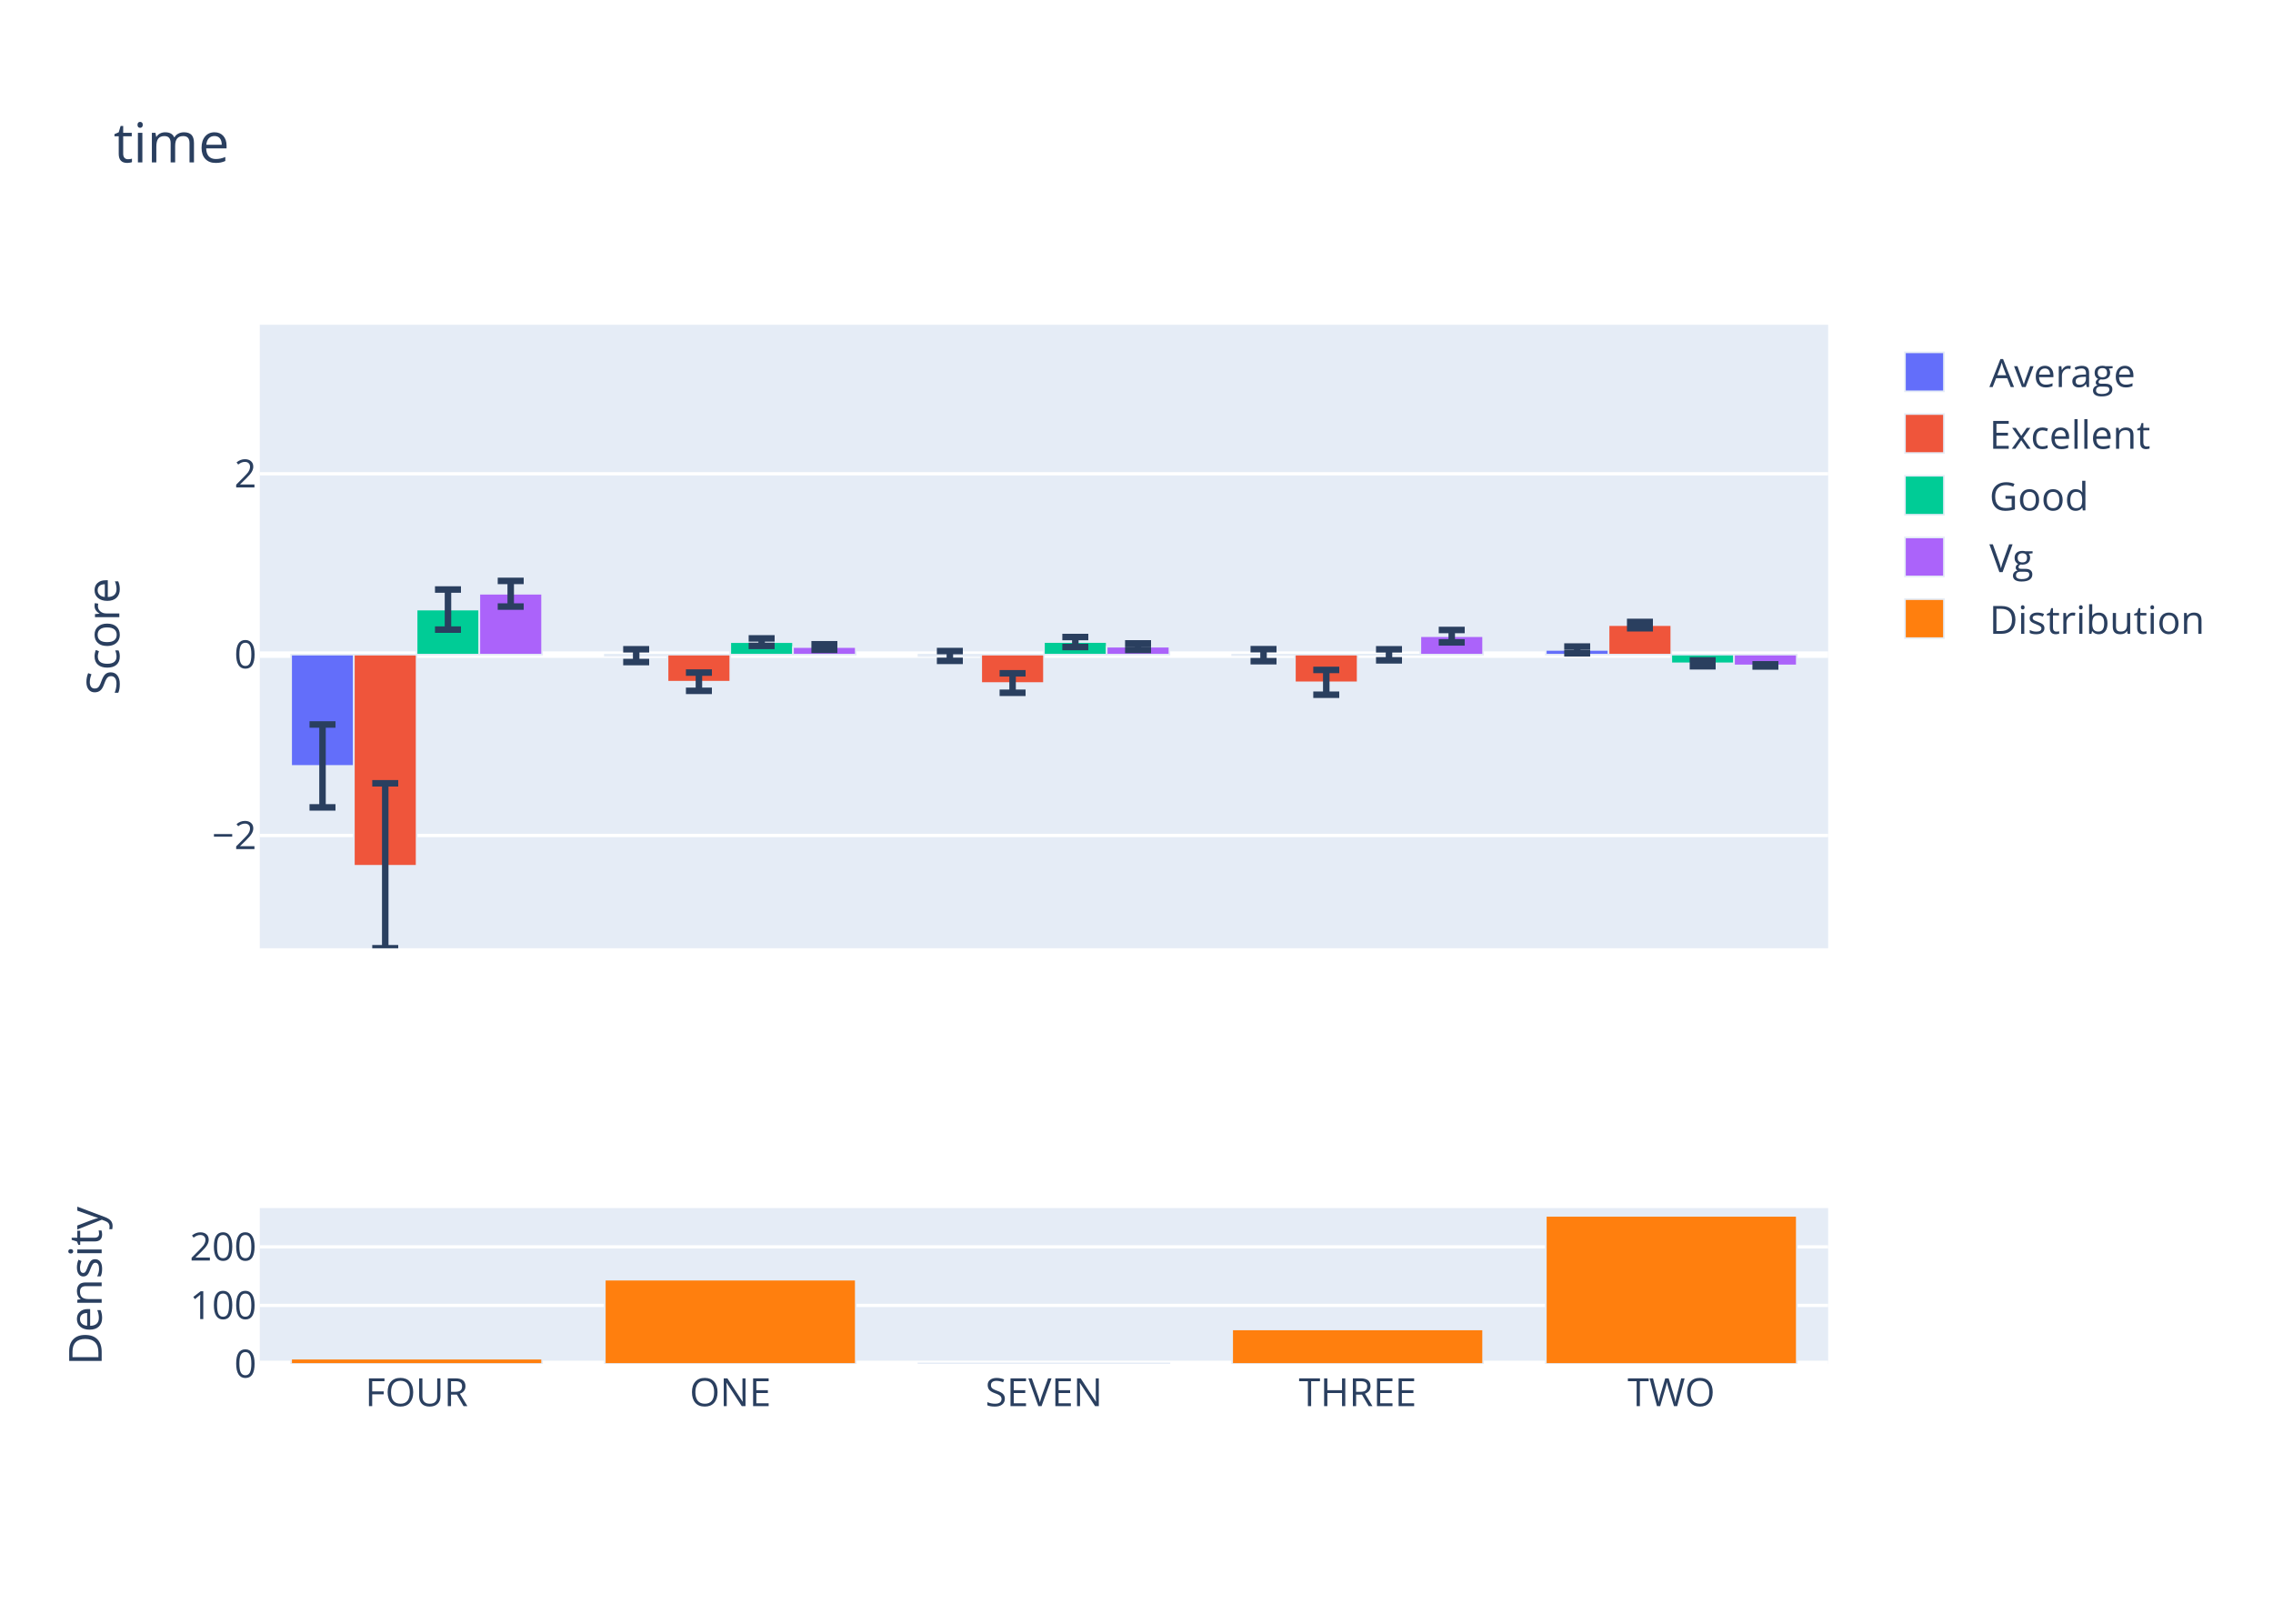
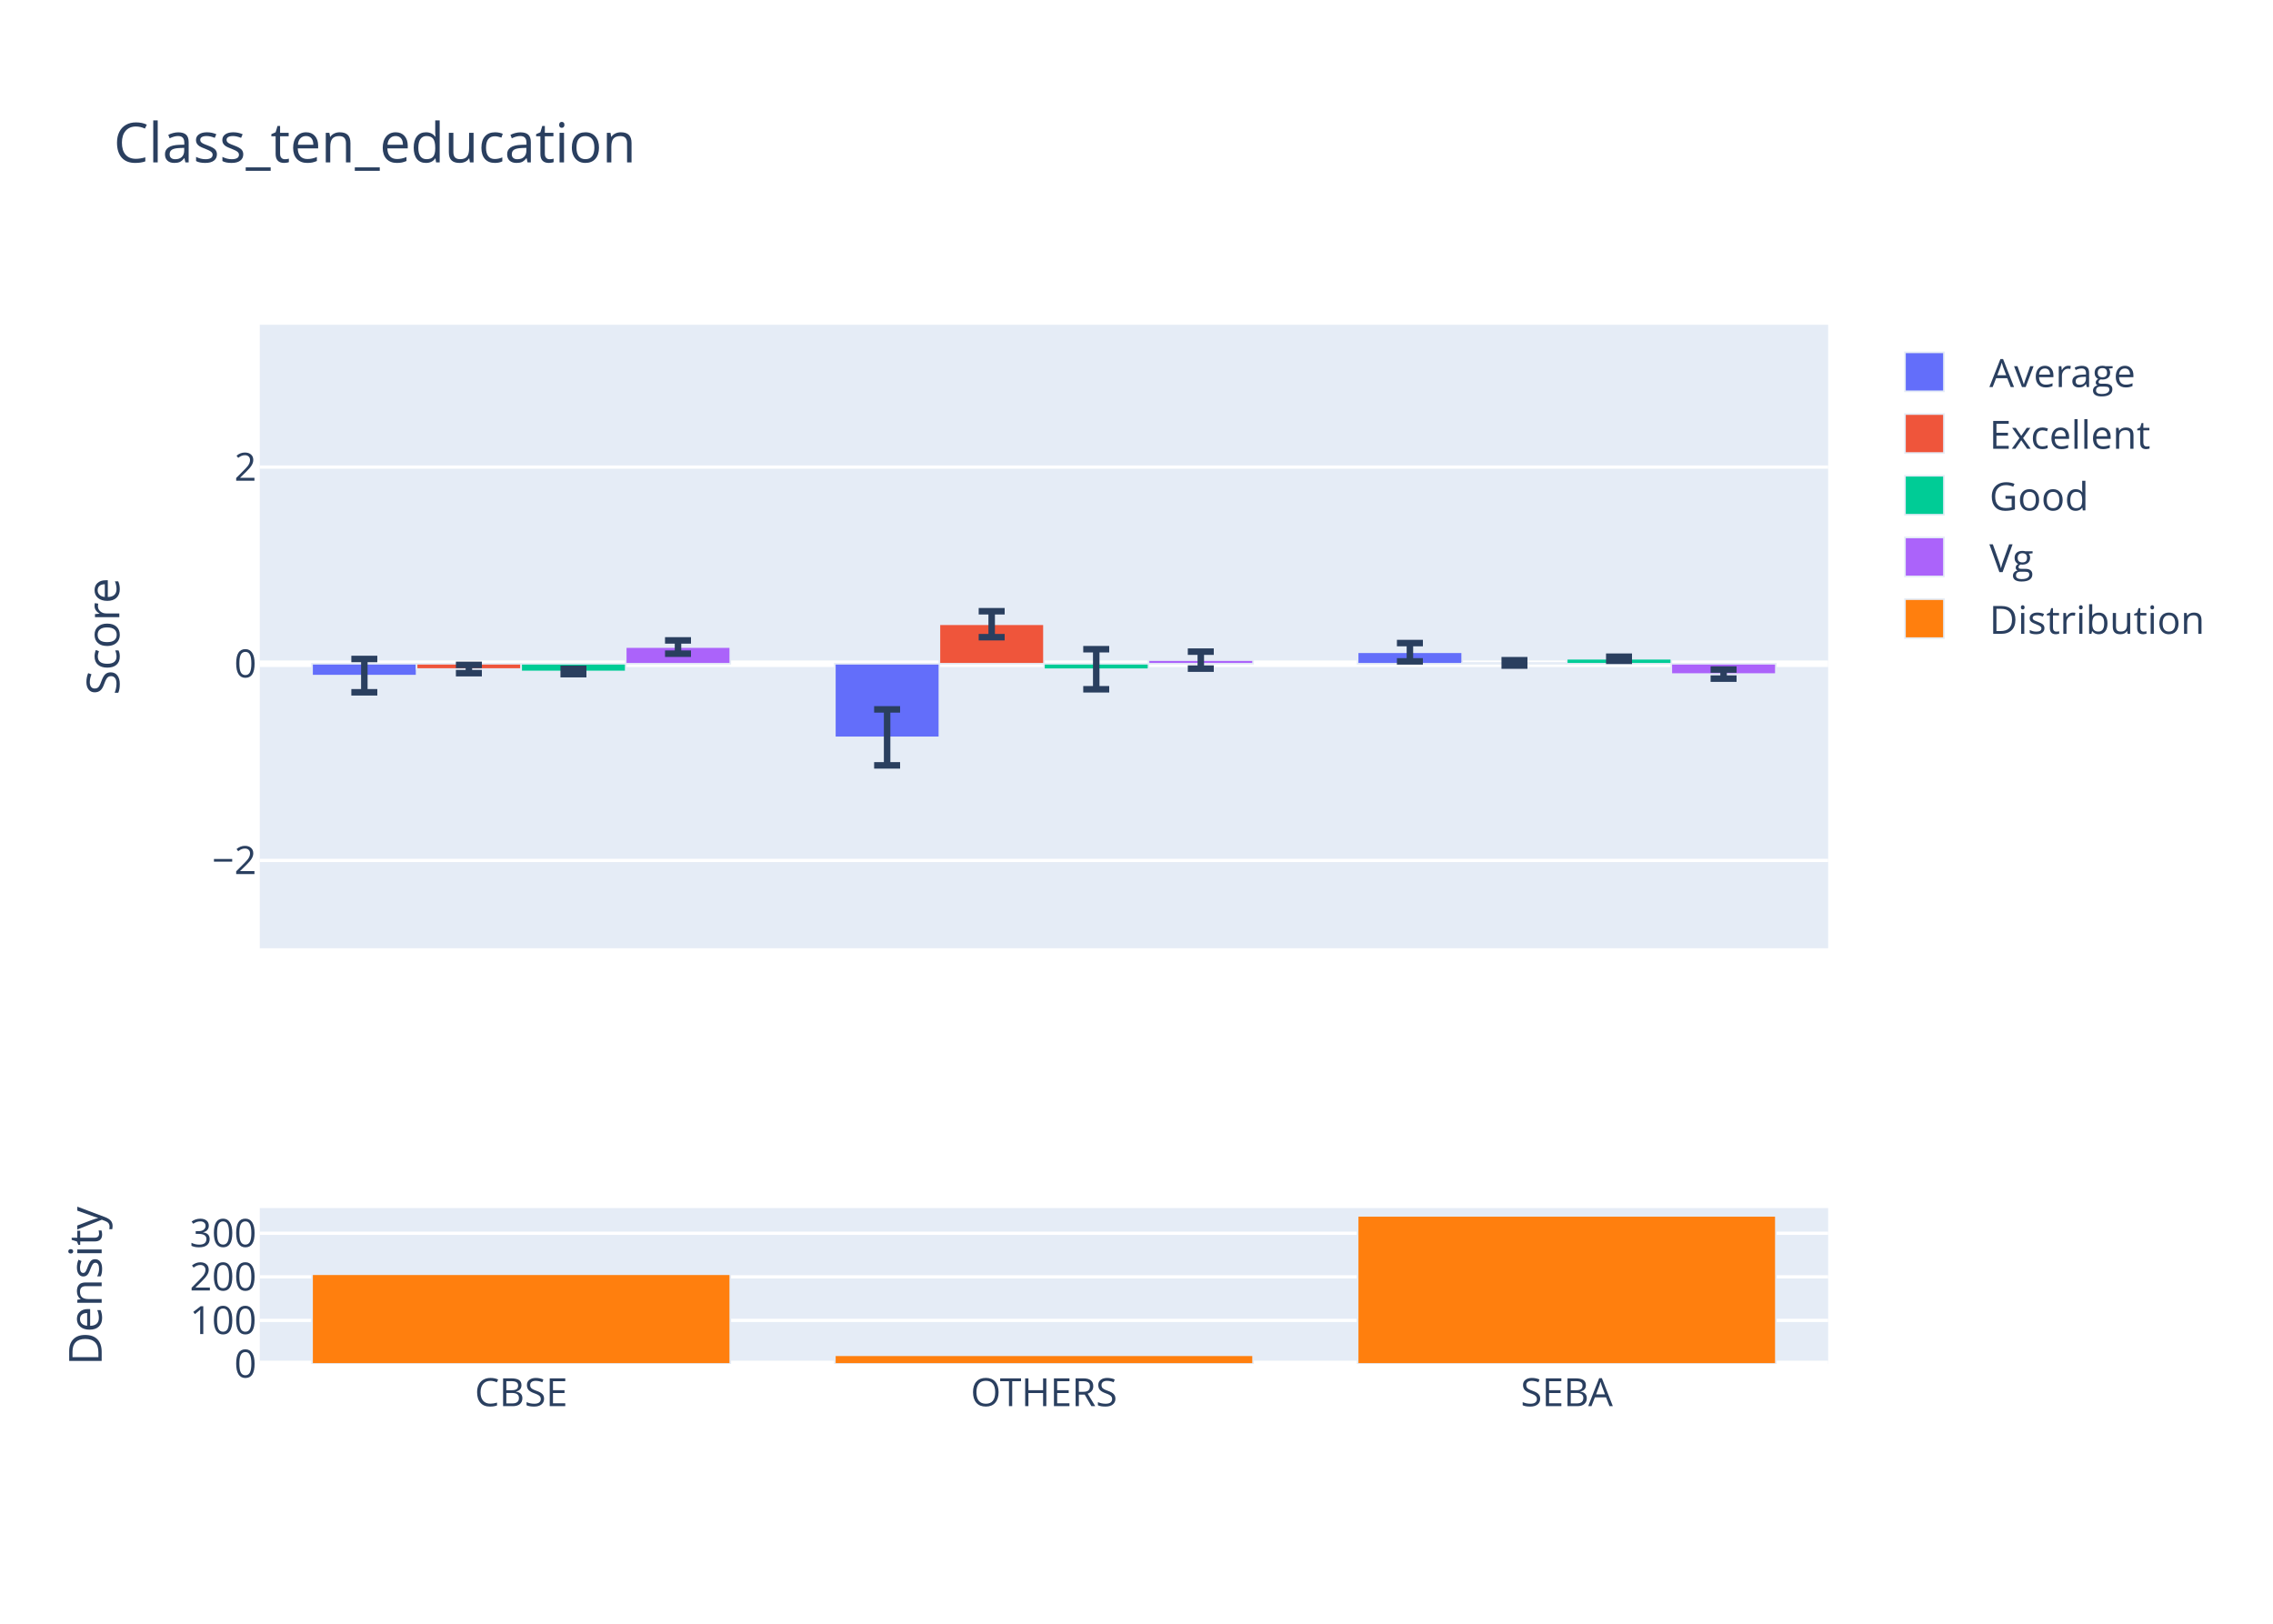
<svg xmlns="http://www.w3.org/2000/svg" class="main-svg" width="700" height="500" style="" viewBox="0 0 700 500">
  <rect x="0" y="0" width="700" height="500" style="fill: rgb(255, 255, 255); fill-opacity: 1;" />
-   <defs id="defs-e3c9fb">
+   <defs id="defs-023529">
    <g class="clips">
-       <clipPath id="clipe3c9fbxyplot" class="plotclip">
+       <clipPath id="clip023529xyplot" class="plotclip">
        <rect width="483" height="192" />
      </clipPath>
-       <clipPath id="clipe3c9fbx2y2plot" class="plotclip">
+       <clipPath id="clip023529x2y2plot" class="plotclip">
        <rect width="483" height="48" />
      </clipPath>
-       <clipPath class="axesclip" id="clipe3c9fbx">
+       <clipPath class="axesclip" id="clip023529x">
        <rect x="80" y="0" width="483" height="500" />
      </clipPath>
-       <clipPath class="axesclip" id="clipe3c9fby">
+       <clipPath class="axesclip" id="clip023529y">
        <rect x="0" y="100" width="700" height="192" />
      </clipPath>
-       <clipPath class="axesclip" id="clipe3c9fbxy">
+       <clipPath class="axesclip" id="clip023529xy">
        <rect x="80" y="100" width="483" height="192" />
      </clipPath>
-       <clipPath class="axesclip" id="clipe3c9fby2">
+       <clipPath class="axesclip" id="clip023529y2">
        <rect x="0" y="372" width="700" height="48" />
      </clipPath>
-       <clipPath class="axesclip" id="clipe3c9fbxy2">
+       <clipPath class="axesclip" id="clip023529xy2">
        <rect x="80" y="372" width="483" height="48" />
      </clipPath>
-       <clipPath class="axesclip" id="clipe3c9fbx2">
+       <clipPath class="axesclip" id="clip023529x2">
        <rect x="80" y="0" width="483" height="500" />
      </clipPath>
-       <clipPath class="axesclip" id="clipe3c9fbx2y">
+       <clipPath class="axesclip" id="clip023529x2y">
        <rect x="80" y="100" width="483" height="192" />
      </clipPath>
-       <clipPath class="axesclip" id="clipe3c9fbx2y2">
+       <clipPath class="axesclip" id="clip023529x2y2">
        <rect x="80" y="372" width="483" height="48" />
      </clipPath>
    </g>
    <g class="gradients" />
    <g class="patterns" />
  </defs>
  <g class="bglayer">
    <rect class="bg" x="80" y="100" width="483" height="192" style="fill: rgb(229, 236, 246); fill-opacity: 1; stroke-width: 0;" />
    <rect class="bg" x="80" y="372" width="483" height="48" style="fill: rgb(229, 236, 246); fill-opacity: 1; stroke-width: 0;" />
  </g>
  <g class="layer-below">
    <g class="imagelayer" />
    <g class="shapelayer" />
  </g>
  <g class="cartesianlayer">
    <g class="subplot xy">
      <g class="layer-subplot">
        <g class="shapelayer" />
        <g class="imagelayer" />
      </g>
      <g class="gridlayer">
        <g class="x" />
        <g class="y">
-           <path class="ygrid crisp" transform="translate(0,257.27)" d="M80,0h483" style="stroke: rgb(255, 255, 255); stroke-opacity: 1; stroke-width: 1px;" />
-           <path class="ygrid crisp" transform="translate(0,145.89)" d="M80,0h483" style="stroke: rgb(255, 255, 255); stroke-opacity: 1; stroke-width: 1px;" />
+           <path class="ygrid crisp" transform="translate(0,264.95)" d="M80,0h483" style="stroke: rgb(255, 255, 255); stroke-opacity: 1; stroke-width: 1px;" />
+           <path class="ygrid crisp" transform="translate(0,143.83)" d="M80,0h483" style="stroke: rgb(255, 255, 255); stroke-opacity: 1; stroke-width: 1px;" />
        </g>
      </g>
      <g class="zerolinelayer">
-         <path class="yzl zl crisp" transform="translate(0,201.58)" d="M80,0h483" style="stroke: rgb(255, 255, 255); stroke-opacity: 1; stroke-width: 2px;" />
+         <path class="yzl zl crisp" transform="translate(0,204.39)" d="M80,0h483" style="stroke: rgb(255, 255, 255); stroke-opacity: 1; stroke-width: 2px;" />
      </g>
      <path class="xlines-below" />
      <path class="ylines-below" />
      <g class="overlines-below" />
      <g class="xaxislayer-below" />
      <g class="yaxislayer-below" />
      <g class="overaxes-below" />
-       <g class="plot" transform="translate(80,100)" clip-path="url(#clipe3c9fbxyplot)">
+       <g class="plot" transform="translate(80,100)" clip-path="url(#clip023529xyplot)">
        <g class="barlayer mlayer">
          <g class="trace bars" style="opacity: 1;">
            <g class="points">
              <g class="point">
-                 <path d="M9.66,101.58V135.85H28.98V101.58Z" style="vector-effect: non-scaling-stroke; opacity: 1; stroke-width: 0.5px; fill: rgb(99, 110, 250); fill-opacity: 1; stroke: rgb(229, 236, 246); stroke-opacity: 1;" />
-               </g>
-               <g class="point">
-                 <path d="M106.26,101.58V101.9H125.58V101.58Z" style="vector-effect: non-scaling-stroke; opacity: 1; stroke-width: 0.5px; fill: rgb(99, 110, 250); fill-opacity: 1; stroke: rgb(229, 236, 246); stroke-opacity: 1;" />
-               </g>
-               <g class="point">
-                 <path d="M202.86,101.58V101.99H222.18V101.58Z" style="vector-effect: non-scaling-stroke; opacity: 1; stroke-width: 0.5px; fill: rgb(99, 110, 250); fill-opacity: 1; stroke: rgb(229, 236, 246); stroke-opacity: 1;" />
-               </g>
-               <g class="point">
-                 <path d="M299.46,101.58V101.75H318.78V101.58Z" style="vector-effect: non-scaling-stroke; opacity: 1; stroke-width: 0.5px; fill: rgb(99, 110, 250); fill-opacity: 1; stroke: rgb(229, 236, 246); stroke-opacity: 1;" />
-               </g>
-               <g class="point">
-                 <path d="M396.06,101.58V100.13H415.38V101.58Z" style="vector-effect: non-scaling-stroke; opacity: 1; stroke-width: 0.5px; fill: rgb(99, 110, 250); fill-opacity: 1; stroke: rgb(229, 236, 246); stroke-opacity: 1;" />
-               </g>
-             </g>
-             <g class="errorbar">
-               <path class="yerror" d="M15.32,123.09h8m-4,0V148.62m-4,0h8" style="vector-effect: non-scaling-stroke; stroke-width: 2px; stroke: rgb(42, 63, 95); stroke-opacity: 1;" />
-             </g>
-             <g class="errorbar">
-               <path class="yerror" d="M111.92,99.93h8m-4,0V103.87m-4,0h8" style="vector-effect: non-scaling-stroke; stroke-width: 2px; stroke: rgb(42, 63, 95); stroke-opacity: 1;" />
-             </g>
-             <g class="errorbar">
-               <path class="yerror" d="M208.52,100.48h8m-4,0V103.5m-4,0h8" style="vector-effect: non-scaling-stroke; stroke-width: 2px; stroke: rgb(42, 63, 95); stroke-opacity: 1;" />
-             </g>
-             <g class="errorbar">
-               <path class="yerror" d="M305.12,99.9h8m-4,0V103.6m-4,0h8" style="vector-effect: non-scaling-stroke; stroke-width: 2px; stroke: rgb(42, 63, 95); stroke-opacity: 1;" />
-             </g>
-             <g class="errorbar">
-               <path class="yerror" d="M401.72,99.09h8m-4,0V101.17m-4,0h8" style="vector-effect: non-scaling-stroke; stroke-width: 2px; stroke: rgb(42, 63, 95); stroke-opacity: 1;" />
-             </g>
-           </g>
-           <g class="trace bars" style="opacity: 1;">
-             <g class="points">
-               <g class="point">
-                 <path d="M28.98,101.58V166.6H48.3V101.58Z" style="vector-effect: non-scaling-stroke; opacity: 1; stroke-width: 0.5px; fill: rgb(239, 85, 59); fill-opacity: 1; stroke: rgb(229, 236, 246); stroke-opacity: 1;" />
-               </g>
-               <g class="point">
-                 <path d="M125.58,101.58V109.92H144.9V101.58Z" style="vector-effect: non-scaling-stroke; opacity: 1; stroke-width: 0.5px; fill: rgb(239, 85, 59); fill-opacity: 1; stroke: rgb(229, 236, 246); stroke-opacity: 1;" />
-               </g>
-               <g class="point">
-                 <path d="M222.18,101.58V110.33H241.5V101.58Z" style="vector-effect: non-scaling-stroke; opacity: 1; stroke-width: 0.5px; fill: rgb(239, 85, 59); fill-opacity: 1; stroke: rgb(229, 236, 246); stroke-opacity: 1;" />
-               </g>
-               <g class="point">
-                 <path d="M318.78,101.58V110.11H338.1V101.58Z" style="vector-effect: non-scaling-stroke; opacity: 1; stroke-width: 0.5px; fill: rgb(239, 85, 59); fill-opacity: 1; stroke: rgb(229, 236, 246); stroke-opacity: 1;" />
-               </g>
-               <g class="point">
-                 <path d="M415.38,101.58V92.49H434.7V101.58Z" style="vector-effect: non-scaling-stroke; opacity: 1; stroke-width: 0.5px; fill: rgb(239, 85, 59); fill-opacity: 1; stroke: rgb(229, 236, 246); stroke-opacity: 1;" />
-               </g>
-             </g>
-             <g class="errorbar">
-               <path class="yerror" d="M34.64,141.2h8m-4,0V192m-4,0h8" style="vector-effect: non-scaling-stroke; stroke-width: 2px; stroke: rgb(42, 63, 95); stroke-opacity: 1;" />
-             </g>
-             <g class="errorbar">
-               <path class="yerror" d="M131.24,107.11h8m-4,0V112.73m-4,0h8" style="vector-effect: non-scaling-stroke; stroke-width: 2px; stroke: rgb(42, 63, 95); stroke-opacity: 1;" />
-             </g>
-             <g class="errorbar">
-               <path class="yerror" d="M227.84,107.33h8m-4,0V113.33m-4,0h8" style="vector-effect: non-scaling-stroke; stroke-width: 2px; stroke: rgb(42, 63, 95); stroke-opacity: 1;" />
-             </g>
-             <g class="errorbar">
-               <path class="yerror" d="M324.44,106.29h8m-4,0V113.93m-4,0h8" style="vector-effect: non-scaling-stroke; stroke-width: 2px; stroke: rgb(42, 63, 95); stroke-opacity: 1;" />
-             </g>
-             <g class="errorbar">
-               <path class="yerror" d="M421.04,91.51h8m-4,0V93.46m-4,0h8" style="vector-effect: non-scaling-stroke; stroke-width: 2px; stroke: rgb(42, 63, 95); stroke-opacity: 1;" />
-             </g>
-           </g>
-           <g class="trace bars" style="opacity: 1;">
-             <g class="points">
-               <g class="point">
-                 <path d="M48.3,101.58V87.71H67.62V101.58Z" style="vector-effect: non-scaling-stroke; opacity: 1; stroke-width: 0.5px; fill: rgb(0, 204, 150); fill-opacity: 1; stroke: rgb(229, 236, 246); stroke-opacity: 1;" />
-               </g>
-               <g class="point">
-                 <path d="M144.9,101.58V97.73H164.22V101.58Z" style="vector-effect: non-scaling-stroke; opacity: 1; stroke-width: 0.5px; fill: rgb(0, 204, 150); fill-opacity: 1; stroke: rgb(229, 236, 246); stroke-opacity: 1;" />
-               </g>
-               <g class="point">
-                 <path d="M241.5,101.58V97.7H260.82V101.58Z" style="vector-effect: non-scaling-stroke; opacity: 1; stroke-width: 0.5px; fill: rgb(0, 204, 150); fill-opacity: 1; stroke: rgb(229, 236, 246); stroke-opacity: 1;" />
-               </g>
-               <g class="point">
-                 <path d="M338.1,101.58V101.64H357.42V101.58Z" style="vector-effect: non-scaling-stroke; opacity: 1; stroke-width: 0.5px; fill: rgb(0, 204, 150); fill-opacity: 1; stroke: rgb(229, 236, 246); stroke-opacity: 1;" />
-               </g>
-               <g class="point">
-                 <path d="M434.7,101.58V104.26H454.02V101.58Z" style="vector-effect: non-scaling-stroke; opacity: 1; stroke-width: 0.5px; fill: rgb(0, 204, 150); fill-opacity: 1; stroke: rgb(229, 236, 246); stroke-opacity: 1;" />
-               </g>
-             </g>
-             <g class="errorbar">
-               <path class="yerror" d="M53.96,81.53h8m-4,0V93.88m-4,0h8" style="vector-effect: non-scaling-stroke; stroke-width: 2px; stroke: rgb(42, 63, 95); stroke-opacity: 1;" />
-             </g>
-             <g class="errorbar">
-               <path class="yerror" d="M150.56,96.58h8m-4,0V98.89m-4,0h8" style="vector-effect: non-scaling-stroke; stroke-width: 2px; stroke: rgb(42, 63, 95); stroke-opacity: 1;" />
-             </g>
-             <g class="errorbar">
-               <path class="yerror" d="M247.16,96.16h8m-4,0V99.24m-4,0h8" style="vector-effect: non-scaling-stroke; stroke-width: 2px; stroke: rgb(42, 63, 95); stroke-opacity: 1;" />
-             </g>
-             <g class="errorbar">
-               <path class="yerror" d="M343.76,99.94h8m-4,0V103.34m-4,0h8" style="vector-effect: non-scaling-stroke; stroke-width: 2px; stroke: rgb(42, 63, 95); stroke-opacity: 1;" />
-             </g>
-             <g class="errorbar">
-               <path class="yerror" d="M440.36,103.35h8m-4,0V105.17m-4,0h8" style="vector-effect: non-scaling-stroke; stroke-width: 2px; stroke: rgb(42, 63, 95); stroke-opacity: 1;" />
-             </g>
-           </g>
-           <g class="trace bars" style="opacity: 1;">
-             <g class="points">
-               <g class="point">
-                 <path d="M67.62,101.58V82.83H86.94V101.58Z" style="vector-effect: non-scaling-stroke; opacity: 1; stroke-width: 0.5px; fill: rgb(171, 99, 250); fill-opacity: 1; stroke: rgb(229, 236, 246); stroke-opacity: 1;" />
-               </g>
-               <g class="point">
-                 <path d="M164.22,101.58V99.25H183.54V101.58Z" style="vector-effect: non-scaling-stroke; opacity: 1; stroke-width: 0.5px; fill: rgb(171, 99, 250); fill-opacity: 1; stroke: rgb(229, 236, 246); stroke-opacity: 1;" />
-               </g>
-               <g class="point">
-                 <path d="M260.82,101.58V99.14H280.14V101.58Z" style="vector-effect: non-scaling-stroke; opacity: 1; stroke-width: 0.5px; fill: rgb(171, 99, 250); fill-opacity: 1; stroke: rgb(229, 236, 246); stroke-opacity: 1;" />
-               </g>
-               <g class="point">
-                 <path d="M357.42,101.58V95.9H376.74V101.58Z" style="vector-effect: non-scaling-stroke; opacity: 1; stroke-width: 0.5px; fill: rgb(171, 99, 250); fill-opacity: 1; stroke: rgb(229, 236, 246); stroke-opacity: 1;" />
-               </g>
-               <g class="point">
-                 <path d="M454.02,101.58V104.9H473.34V101.58Z" style="vector-effect: non-scaling-stroke; opacity: 1; stroke-width: 0.5px; fill: rgb(171, 99, 250); fill-opacity: 1; stroke: rgb(229, 236, 246); stroke-opacity: 1;" />
-               </g>
-             </g>
-             <g class="errorbar">
-               <path class="yerror" d="M73.28,78.88h8m-4,0V86.78m-4,0h8" style="vector-effect: non-scaling-stroke; stroke-width: 2px; stroke: rgb(42, 63, 95); stroke-opacity: 1;" />
-             </g>
-             <g class="errorbar">
-               <path class="yerror" d="M169.88,98.39h8m-4,0V100.12m-4,0h8" style="vector-effect: non-scaling-stroke; stroke-width: 2px; stroke: rgb(42, 63, 95); stroke-opacity: 1;" />
-             </g>
-             <g class="errorbar">
-               <path class="yerror" d="M266.48,98.12h8m-4,0V100.15m-4,0h8" style="vector-effect: non-scaling-stroke; stroke-width: 2px; stroke: rgb(42, 63, 95); stroke-opacity: 1;" />
-             </g>
-             <g class="errorbar">
-               <path class="yerror" d="M363.08,93.99h8m-4,0V97.81m-4,0h8" style="vector-effect: non-scaling-stroke; stroke-width: 2px; stroke: rgb(42, 63, 95); stroke-opacity: 1;" />
-             </g>
-             <g class="errorbar">
-               <path class="yerror" d="M459.68,104.57h8m-4,0V105.23m-4,0h8" style="vector-effect: non-scaling-stroke; stroke-width: 2px; stroke: rgb(42, 63, 95); stroke-opacity: 1;" />
+                 <path d="M16.1,104.39V108.05H48.3V104.39Z" style="vector-effect: non-scaling-stroke; opacity: 1; stroke-width: 0.5px; fill: rgb(99, 110, 250); fill-opacity: 1; stroke: rgb(229, 236, 246); stroke-opacity: 1;" />
+               </g>
+               <g class="point">
+                 <path d="M177.1,104.39V127.06H209.3V104.39Z" style="vector-effect: non-scaling-stroke; opacity: 1; stroke-width: 0.5px; fill: rgb(99, 110, 250); fill-opacity: 1; stroke: rgb(229, 236, 246); stroke-opacity: 1;" />
+               </g>
+               <g class="point">
+                 <path d="M338.1,104.39V100.84H370.3V104.39Z" style="vector-effect: non-scaling-stroke; opacity: 1; stroke-width: 0.5px; fill: rgb(99, 110, 250); fill-opacity: 1; stroke: rgb(229, 236, 246); stroke-opacity: 1;" />
+               </g>
+             </g>
+             <g class="errorbar">
+               <path class="yerror" d="M28.2,102.92h8m-4,0V113.18m-4,0h8" style="vector-effect: non-scaling-stroke; stroke-width: 2px; stroke: rgb(42, 63, 95); stroke-opacity: 1;" />
+             </g>
+             <g class="errorbar">
+               <path class="yerror" d="M189.2,118.44h8m-4,0V135.68m-4,0h8" style="vector-effect: non-scaling-stroke; stroke-width: 2px; stroke: rgb(42, 63, 95); stroke-opacity: 1;" />
+             </g>
+             <g class="errorbar">
+               <path class="yerror" d="M350.2,98.02h8m-4,0V103.66m-4,0h8" style="vector-effect: non-scaling-stroke; stroke-width: 2px; stroke: rgb(42, 63, 95); stroke-opacity: 1;" />
+             </g>
+           </g>
+           <g class="trace bars" style="opacity: 1;">
+             <g class="points">
+               <g class="point">
+                 <path d="M48.3,104.39V106.02H80.5V104.39Z" style="vector-effect: non-scaling-stroke; opacity: 1; stroke-width: 0.5px; fill: rgb(239, 85, 59); fill-opacity: 1; stroke: rgb(229, 236, 246); stroke-opacity: 1;" />
+               </g>
+               <g class="point">
+                 <path d="M209.3,104.39V92.22H241.5V104.39Z" style="vector-effect: non-scaling-stroke; opacity: 1; stroke-width: 0.5px; fill: rgb(239, 85, 59); fill-opacity: 1; stroke: rgb(229, 236, 246); stroke-opacity: 1;" />
+               </g>
+               <g class="point">
+                 <path d="M370.3,104.39V104.12H402.5V104.39Z" style="vector-effect: non-scaling-stroke; opacity: 1; stroke-width: 0.5px; fill: rgb(239, 85, 59); fill-opacity: 1; stroke: rgb(229, 236, 246); stroke-opacity: 1;" />
+               </g>
+             </g>
+             <g class="errorbar">
+               <path class="yerror" d="M60.4,104.74h8m-4,0V107.29m-4,0h8" style="vector-effect: non-scaling-stroke; stroke-width: 2px; stroke: rgb(42, 63, 95); stroke-opacity: 1;" />
+             </g>
+             <g class="errorbar">
+               <path class="yerror" d="M221.4,88.22h8m-4,0V96.21m-4,0h8" style="vector-effect: non-scaling-stroke; stroke-width: 2px; stroke: rgb(42, 63, 95); stroke-opacity: 1;" />
+             </g>
+             <g class="errorbar">
+               <path class="yerror" d="M382.4,103.3h8m-4,0V104.95m-4,0h8" style="vector-effect: non-scaling-stroke; stroke-width: 2px; stroke: rgb(42, 63, 95); stroke-opacity: 1;" />
+             </g>
+           </g>
+           <g class="trace bars" style="opacity: 1;">
+             <g class="points">
+               <g class="point">
+                 <path d="M80.5,104.39V106.77H112.7V104.39Z" style="vector-effect: non-scaling-stroke; opacity: 1; stroke-width: 0.5px; fill: rgb(0, 204, 150); fill-opacity: 1; stroke: rgb(229, 236, 246); stroke-opacity: 1;" />
+               </g>
+               <g class="point">
+                 <path d="M241.5,104.39V106.08H273.7V104.39Z" style="vector-effect: non-scaling-stroke; opacity: 1; stroke-width: 0.5px; fill: rgb(0, 204, 150); fill-opacity: 1; stroke: rgb(229, 236, 246); stroke-opacity: 1;" />
+               </g>
+               <g class="point">
+                 <path d="M402.5,104.39V102.85H434.7V104.39Z" style="vector-effect: non-scaling-stroke; opacity: 1; stroke-width: 0.5px; fill: rgb(0, 204, 150); fill-opacity: 1; stroke: rgb(229, 236, 246); stroke-opacity: 1;" />
+               </g>
+             </g>
+             <g class="errorbar">
+               <path class="yerror" d="M92.6,105.95h8m-4,0V107.59m-4,0h8" style="vector-effect: non-scaling-stroke; stroke-width: 2px; stroke: rgb(42, 63, 95); stroke-opacity: 1;" />
+             </g>
+             <g class="errorbar">
+               <path class="yerror" d="M253.6,99.91h8m-4,0V112.25m-4,0h8" style="vector-effect: non-scaling-stroke; stroke-width: 2px; stroke: rgb(42, 63, 95); stroke-opacity: 1;" />
+             </g>
+             <g class="errorbar">
+               <path class="yerror" d="M414.6,102.22h8m-4,0V103.48m-4,0h8" style="vector-effect: non-scaling-stroke; stroke-width: 2px; stroke: rgb(42, 63, 95); stroke-opacity: 1;" />
+             </g>
+           </g>
+           <g class="trace bars" style="opacity: 1;">
+             <g class="points">
+               <g class="point">
+                 <path d="M112.7,104.39V99.25H144.9V104.39Z" style="vector-effect: non-scaling-stroke; opacity: 1; stroke-width: 0.5px; fill: rgb(171, 99, 250); fill-opacity: 1; stroke: rgb(229, 236, 246); stroke-opacity: 1;" />
+               </g>
+               <g class="point">
+                 <path d="M273.7,104.39V103.27H305.9V104.39Z" style="vector-effect: non-scaling-stroke; opacity: 1; stroke-width: 0.5px; fill: rgb(171, 99, 250); fill-opacity: 1; stroke: rgb(229, 236, 246); stroke-opacity: 1;" />
+               </g>
+               <g class="point">
+                 <path d="M434.7,104.39V107.57H466.9V104.39Z" style="vector-effect: non-scaling-stroke; opacity: 1; stroke-width: 0.5px; fill: rgb(171, 99, 250); fill-opacity: 1; stroke: rgb(229, 236, 246); stroke-opacity: 1;" />
+               </g>
+             </g>
+             <g class="errorbar">
+               <path class="yerror" d="M124.8,97.2h8m-4,0V101.29m-4,0h8" style="vector-effect: non-scaling-stroke; stroke-width: 2px; stroke: rgb(42, 63, 95); stroke-opacity: 1;" />
+             </g>
+             <g class="errorbar">
+               <path class="yerror" d="M285.8,100.66h8m-4,0V105.89m-4,0h8" style="vector-effect: non-scaling-stroke; stroke-width: 2px; stroke: rgb(42, 63, 95); stroke-opacity: 1;" />
+             </g>
+             <g class="errorbar">
+               <path class="yerror" d="M446.8,106.17h8m-4,0V108.97m-4,0h8" style="vector-effect: non-scaling-stroke; stroke-width: 2px; stroke: rgb(42, 63, 95); stroke-opacity: 1;" />
            </g>
          </g>
        </g>
      </g>
      <g class="overplot" />
      <path class="xlines-above crisp" d="M0,0" style="fill: none;" />
      <path class="ylines-above crisp" d="M0,0" style="fill: none;" />
      <g class="overlines-above" />
      <g class="xaxislayer-above" />
      <g class="yaxislayer-above">
        <g class="ytick">
-           <text text-anchor="end" x="79" y="4.2" transform="translate(0,257.27)" style="font-family: 'Open Sans', verdana, arial, sans-serif; font-size: 12px; fill: rgb(42, 63, 95); fill-opacity: 1; white-space: pre; opacity: 1;">−2</text>
+           <text text-anchor="end" x="79" y="4.2" transform="translate(0,264.95)" style="font-family: 'Open Sans', verdana, arial, sans-serif; font-size: 12px; fill: rgb(42, 63, 95); fill-opacity: 1; white-space: pre; opacity: 1;">−2</text>
        </g>
        <g class="ytick">
-           <text text-anchor="end" x="79" y="4.2" style="font-family: 'Open Sans', verdana, arial, sans-serif; font-size: 12px; fill: rgb(42, 63, 95); fill-opacity: 1; white-space: pre; opacity: 1;" transform="translate(0,201.58)">0</text>
+           <text text-anchor="end" x="79" y="4.2" style="font-family: 'Open Sans', verdana, arial, sans-serif; font-size: 12px; fill: rgb(42, 63, 95); fill-opacity: 1; white-space: pre; opacity: 1;" transform="translate(0,204.39)">0</text>
        </g>
        <g class="ytick">
-           <text text-anchor="end" x="79" y="4.2" style="font-family: 'Open Sans', verdana, arial, sans-serif; font-size: 12px; fill: rgb(42, 63, 95); fill-opacity: 1; white-space: pre; opacity: 1;" transform="translate(0,145.89)">2</text>
+           <text text-anchor="end" x="79" y="4.2" style="font-family: 'Open Sans', verdana, arial, sans-serif; font-size: 12px; fill: rgb(42, 63, 95); fill-opacity: 1; white-space: pre; opacity: 1;" transform="translate(0,143.83)">2</text>
        </g>
      </g>
      <g class="overaxes-above" />
    </g>
    <g class="subplot x2y2">
      <g class="layer-subplot">
        <g class="shapelayer" />
        <g class="imagelayer" />
      </g>
      <g class="gridlayer">
        <g class="x2" />
        <g class="y2">
-           <path class="y2grid crisp" transform="translate(0,401.98)" d="M80,0h483" style="stroke: rgb(255, 255, 255); stroke-opacity: 1; stroke-width: 1px;" />
-           <path class="y2grid crisp" transform="translate(0,383.95)" d="M80,0h483" style="stroke: rgb(255, 255, 255); stroke-opacity: 1; stroke-width: 1px;" />
+           <path class="y2grid crisp" transform="translate(0,406.59)" d="M80,0h483" style="stroke: rgb(255, 255, 255); stroke-opacity: 1; stroke-width: 1px;" />
+           <path class="y2grid crisp" transform="translate(0,393.18)" d="M80,0h483" style="stroke: rgb(255, 255, 255); stroke-opacity: 1; stroke-width: 1px;" />
+           <path class="y2grid crisp" transform="translate(0,379.76)" d="M80,0h483" style="stroke: rgb(255, 255, 255); stroke-opacity: 1; stroke-width: 1px;" />
        </g>
      </g>
      <g class="zerolinelayer">
        <path class="y2zl zl crisp" transform="translate(0,420)" d="M80,0h483" style="stroke: rgb(255, 255, 255); stroke-opacity: 1; stroke-width: 2px;" />
      </g>
      <path class="xlines-below" />
      <path class="ylines-below" />
      <g class="overlines-below" />
      <g class="xaxislayer-below" />
      <g class="yaxislayer-below" />
      <g class="overaxes-below" />
-       <g class="plot" transform="translate(80,372)" clip-path="url(#clipe3c9fbx2y2plot)">
+       <g class="plot" transform="translate(80,372)" clip-path="url(#clip023529x2y2plot)">
        <g class="barlayer mlayer">
          <g class="trace bars" style="opacity: 1;">
            <g class="points">
              <g class="point">
-                 <path d="M9.66,48V46.38H86.94V48Z" style="vector-effect: non-scaling-stroke; opacity: 1; stroke-width: 0.5px; fill: rgb(255, 127, 14); fill-opacity: 1; stroke: rgb(229, 236, 246); stroke-opacity: 1;" />
-               </g>
-               <g class="point">
-                 <path d="M106.26,48V22.05H183.54V48Z" style="vector-effect: non-scaling-stroke; opacity: 1; stroke-width: 0.5px; fill: rgb(255, 127, 14); fill-opacity: 1; stroke: rgb(229, 236, 246); stroke-opacity: 1;" />
-               </g>
-               <g class="point">
-                 <path d="M202.86,48V47.82H280.14V48Z" style="vector-effect: non-scaling-stroke; opacity: 1; stroke-width: 0.5px; fill: rgb(255, 127, 14); fill-opacity: 1; stroke: rgb(229, 236, 246); stroke-opacity: 1;" />
-               </g>
-               <g class="point">
-                 <path d="M299.46,48V37.37H376.74V48Z" style="vector-effect: non-scaling-stroke; opacity: 1; stroke-width: 0.5px; fill: rgb(255, 127, 14); fill-opacity: 1; stroke: rgb(229, 236, 246); stroke-opacity: 1;" />
-               </g>
-               <g class="point">
-                 <path d="M396.06,48V2.4H473.34V48Z" style="vector-effect: non-scaling-stroke; opacity: 1; stroke-width: 0.5px; fill: rgb(255, 127, 14); fill-opacity: 1; stroke: rgb(229, 236, 246); stroke-opacity: 1;" />
+                 <path d="M16.1,48V20.37H144.9V48Z" style="vector-effect: non-scaling-stroke; opacity: 1; stroke-width: 0.5px; fill: rgb(255, 127, 14); fill-opacity: 1; stroke: rgb(229, 236, 246); stroke-opacity: 1;" />
+               </g>
+               <g class="point">
+                 <path d="M177.1,48V45.32H305.9V48Z" style="vector-effect: non-scaling-stroke; opacity: 1; stroke-width: 0.5px; fill: rgb(255, 127, 14); fill-opacity: 1; stroke: rgb(229, 236, 246); stroke-opacity: 1;" />
+               </g>
+               <g class="point">
+                 <path d="M338.1,48V2.4H466.9V48Z" style="vector-effect: non-scaling-stroke; opacity: 1; stroke-width: 0.5px; fill: rgb(255, 127, 14); fill-opacity: 1; stroke: rgb(229, 236, 246); stroke-opacity: 1;" />
              </g>
            </g>
          </g>
        </g>
      </g>
      <g class="overplot" />
      <path class="xlines-above crisp" d="M0,0" style="fill: none;" />
      <path class="ylines-above crisp" d="M0,0" style="fill: none;" />
      <g class="overlines-above" />
      <g class="xaxislayer-above">
        <g class="x2tick">
-           <text text-anchor="middle" x="0" y="433" transform="translate(128.3,0)" style="font-family: 'Open Sans', verdana, arial, sans-serif; font-size: 12px; fill: rgb(42, 63, 95); fill-opacity: 1; white-space: pre; opacity: 1;">FOUR</text>
+           <text text-anchor="middle" x="0" y="433" transform="translate(160.5,0)" style="font-family: 'Open Sans', verdana, arial, sans-serif; font-size: 12px; fill: rgb(42, 63, 95); fill-opacity: 1; white-space: pre; opacity: 1;">CBSE</text>
        </g>
        <g class="x2tick">
-           <text text-anchor="middle" x="0" y="433" transform="translate(224.9,0)" style="font-family: 'Open Sans', verdana, arial, sans-serif; font-size: 12px; fill: rgb(42, 63, 95); fill-opacity: 1; white-space: pre; opacity: 1;">ONE</text>
+           <text text-anchor="middle" x="0" y="433" transform="translate(321.5,0)" style="font-family: 'Open Sans', verdana, arial, sans-serif; font-size: 12px; fill: rgb(42, 63, 95); fill-opacity: 1; white-space: pre; opacity: 1;">OTHERS</text>
        </g>
        <g class="x2tick">
-           <text text-anchor="middle" x="0" y="433" transform="translate(321.5,0)" style="font-family: 'Open Sans', verdana, arial, sans-serif; font-size: 12px; fill: rgb(42, 63, 95); fill-opacity: 1; white-space: pre; opacity: 1;">SEVEN</text>
-         </g>
-         <g class="x2tick">
-           <text text-anchor="middle" x="0" y="433" transform="translate(418.1,0)" style="font-family: 'Open Sans', verdana, arial, sans-serif; font-size: 12px; fill: rgb(42, 63, 95); fill-opacity: 1; white-space: pre; opacity: 1;">THREE</text>
-         </g>
-         <g class="x2tick">
-           <text text-anchor="middle" x="0" y="433" transform="translate(514.7,0)" style="font-family: 'Open Sans', verdana, arial, sans-serif; font-size: 12px; fill: rgb(42, 63, 95); fill-opacity: 1; white-space: pre; opacity: 1;">TWO</text>
+           <text text-anchor="middle" x="0" y="433" transform="translate(482.5,0)" style="font-family: 'Open Sans', verdana, arial, sans-serif; font-size: 12px; fill: rgb(42, 63, 95); fill-opacity: 1; white-space: pre; opacity: 1;">SEBA</text>
        </g>
      </g>
      <g class="yaxislayer-above">
        <g class="y2tick">
          <text text-anchor="end" x="79" y="4.2" transform="translate(0,420)" style="font-family: 'Open Sans', verdana, arial, sans-serif; font-size: 12px; fill: rgb(42, 63, 95); fill-opacity: 1; white-space: pre; opacity: 1;">0</text>
        </g>
        <g class="y2tick">
-           <text text-anchor="end" x="79" y="4.2" style="font-family: 'Open Sans', verdana, arial, sans-serif; font-size: 12px; fill: rgb(42, 63, 95); fill-opacity: 1; white-space: pre; opacity: 1;" transform="translate(0,401.98)">100</text>
+           <text text-anchor="end" x="79" y="4.2" style="font-family: 'Open Sans', verdana, arial, sans-serif; font-size: 12px; fill: rgb(42, 63, 95); fill-opacity: 1; white-space: pre; opacity: 1;" transform="translate(0,406.59)">100</text>
        </g>
        <g class="y2tick">
-           <text text-anchor="end" x="79" y="4.2" style="font-family: 'Open Sans', verdana, arial, sans-serif; font-size: 12px; fill: rgb(42, 63, 95); fill-opacity: 1; white-space: pre; opacity: 1;" transform="translate(0,383.95)">200</text>
+           <text text-anchor="end" x="79" y="4.2" style="font-family: 'Open Sans', verdana, arial, sans-serif; font-size: 12px; fill: rgb(42, 63, 95); fill-opacity: 1; white-space: pre; opacity: 1;" transform="translate(0,393.18)">200</text>
+         </g>
+         <g class="y2tick">
+           <text text-anchor="end" x="79" y="4.2" style="font-family: 'Open Sans', verdana, arial, sans-serif; font-size: 12px; fill: rgb(42, 63, 95); fill-opacity: 1; white-space: pre; opacity: 1;" transform="translate(0,379.76)">300</text>
        </g>
      </g>
      <g class="overaxes-above" />
    </g>
  </g>
  <g class="polarlayer" />
  <g class="ternarylayer" />
  <g class="geolayer" />
  <g class="funnelarealayer" />
  <g class="pielayer" />
  <g class="iciclelayer" />
  <g class="treemaplayer" />
  <g class="sunburstlayer" />
  <g class="glimages" />
-   <defs id="topdefs-e3c9fb">
+   <defs id="topdefs-023529">
    <g class="clips" />
-     <clipPath id="legende3c9fb">
+     <clipPath id="legend023529">
      <rect width="115" height="105" x="0" y="0" />
    </clipPath>
  </defs>
  <g class="layer-above">
    <g class="imagelayer" />
    <g class="shapelayer" />
  </g>
  <g class="infolayer">
    <g class="legend" pointer-events="all" transform="translate(572.66,100)">
      <rect class="bg" shape-rendering="crispEdges" width="115" height="105" x="0" y="0" style="stroke: rgb(68, 68, 68); stroke-opacity: 1; fill: rgb(255, 255, 255); fill-opacity: 1; stroke-width: 0px;" />
-       <g class="scrollbox" transform="" clip-path="url(#legende3c9fb)">
+       <g class="scrollbox" transform="" clip-path="url(#legend023529)">
        <g class="groups">
          <g class="traces" transform="translate(0,14.5)" style="opacity: 1;">
            <text class="legendtext" text-anchor="start" x="40" y="4.68" style="font-family: 'Open Sans', verdana, arial, sans-serif; font-size: 12px; fill: rgb(42, 63, 95); fill-opacity: 1; white-space: pre;">Average</text>
            <g class="layers" style="opacity: 1;">
              <g class="legendfill" />
              <g class="legendlines" />
              <g class="legendsymbols">
                <g class="legendpoints">
                  <path class="legendundefined" d="M6,6H-6V-6H6Z" transform="translate(20,0)" style="stroke-width: 0.5px; fill: rgb(99, 110, 250); fill-opacity: 1; stroke: rgb(229, 236, 246); stroke-opacity: 1;" />
                </g>
              </g>
            </g>
            <rect class="legendtoggle" x="0" y="-9.5" width="109.906" height="19" style="fill: rgb(0, 0, 0); fill-opacity: 0;" />
          </g>
          <g class="traces" transform="translate(0,33.5)" style="opacity: 1;">
            <text class="legendtext" text-anchor="start" x="40" y="4.68" style="font-family: 'Open Sans', verdana, arial, sans-serif; font-size: 12px; fill: rgb(42, 63, 95); fill-opacity: 1; white-space: pre;">Excellent</text>
            <g class="layers" style="opacity: 1;">
              <g class="legendfill" />
              <g class="legendlines" />
              <g class="legendsymbols">
                <g class="legendpoints">
                  <path class="legendundefined" d="M6,6H-6V-6H6Z" transform="translate(20,0)" style="stroke-width: 0.5px; fill: rgb(239, 85, 59); fill-opacity: 1; stroke: rgb(229, 236, 246); stroke-opacity: 1;" />
                </g>
              </g>
            </g>
            <rect class="legendtoggle" x="0" y="-9.5" width="109.906" height="19" style="fill: rgb(0, 0, 0); fill-opacity: 0;" />
          </g>
          <g class="traces" transform="translate(0,52.5)" style="opacity: 1;">
            <text class="legendtext" text-anchor="start" x="40" y="4.68" style="font-family: 'Open Sans', verdana, arial, sans-serif; font-size: 12px; fill: rgb(42, 63, 95); fill-opacity: 1; white-space: pre;">Good</text>
            <g class="layers" style="opacity: 1;">
              <g class="legendfill" />
              <g class="legendlines" />
              <g class="legendsymbols">
                <g class="legendpoints">
                  <path class="legendundefined" d="M6,6H-6V-6H6Z" transform="translate(20,0)" style="stroke-width: 0.5px; fill: rgb(0, 204, 150); fill-opacity: 1; stroke: rgb(229, 236, 246); stroke-opacity: 1;" />
                </g>
              </g>
            </g>
            <rect class="legendtoggle" x="0" y="-9.5" width="109.906" height="19" style="fill: rgb(0, 0, 0); fill-opacity: 0;" />
          </g>
          <g class="traces" transform="translate(0,71.5)" style="opacity: 1;">
            <text class="legendtext" text-anchor="start" x="40" y="4.68" style="font-family: 'Open Sans', verdana, arial, sans-serif; font-size: 12px; fill: rgb(42, 63, 95); fill-opacity: 1; white-space: pre;">Vg</text>
            <g class="layers" style="opacity: 1;">
              <g class="legendfill" />
              <g class="legendlines" />
              <g class="legendsymbols">
                <g class="legendpoints">
                  <path class="legendundefined" d="M6,6H-6V-6H6Z" transform="translate(20,0)" style="stroke-width: 0.5px; fill: rgb(171, 99, 250); fill-opacity: 1; stroke: rgb(229, 236, 246); stroke-opacity: 1;" />
                </g>
              </g>
            </g>
            <rect class="legendtoggle" x="0" y="-9.5" width="109.906" height="19" style="fill: rgb(0, 0, 0); fill-opacity: 0;" />
          </g>
          <g class="traces" transform="translate(0,90.5)" style="opacity: 1;">
            <text class="legendtext" text-anchor="start" x="40" y="4.68" style="font-family: 'Open Sans', verdana, arial, sans-serif; font-size: 12px; fill: rgb(42, 63, 95); fill-opacity: 1; white-space: pre;">Distribution</text>
            <g class="layers" style="opacity: 1;">
              <g class="legendfill" />
              <g class="legendlines" />
              <g class="legendsymbols">
                <g class="legendpoints">
                  <path class="legendundefined" d="M6,6H-6V-6H6Z" transform="translate(20,0)" style="stroke-width: 0.5px; fill: rgb(255, 127, 14); fill-opacity: 1; stroke: rgb(229, 236, 246); stroke-opacity: 1;" />
                </g>
              </g>
            </g>
            <rect class="legendtoggle" x="0" y="-9.5" width="109.906" height="19" style="fill: rgb(0, 0, 0); fill-opacity: 0;" />
          </g>
        </g>
      </g>
      <rect class="scrollbar" rx="20" ry="3" width="0" height="0" x="0" y="0" style="fill: rgb(128, 139, 164); fill-opacity: 1;" />
    </g>
    <g class="g-gtitle">
-       <text class="gtitle" x="35" y="50" text-anchor="start" dy="0em" style="font-family: 'Open Sans', verdana, arial, sans-serif; font-size: 17px; fill: rgb(42, 63, 95); opacity: 1; font-weight: normal; white-space: pre;">time</text>
+       <text class="gtitle" x="35" y="50" text-anchor="start" dy="0em" style="font-family: 'Open Sans', verdana, arial, sans-serif; font-size: 17px; fill: rgb(42, 63, 95); opacity: 1; font-weight: normal; white-space: pre;">Class_ten_education</text>
    </g>
    <g class="g-xtitle" />
    <g class="g-x2title" />
    <g class="g-ytitle">
      <text class="ytitle" transform="rotate(-90,36.74688,196)" x="36.747" y="196" text-anchor="middle" style="font-family: 'Open Sans', verdana, arial, sans-serif; font-size: 14px; fill: rgb(42, 63, 95); opacity: 1; font-weight: normal; white-space: pre;">Score</text>
    </g>
    <g class="g-y2title">
      <text class="y2title" transform="rotate(-90,31.30938,396)" x="31.309" y="396" text-anchor="middle" style="font-family: 'Open Sans', verdana, arial, sans-serif; font-size: 14px; fill: rgb(42, 63, 95); opacity: 1; font-weight: normal; white-space: pre;">Density</text>
    </g>
  </g>
</svg>
